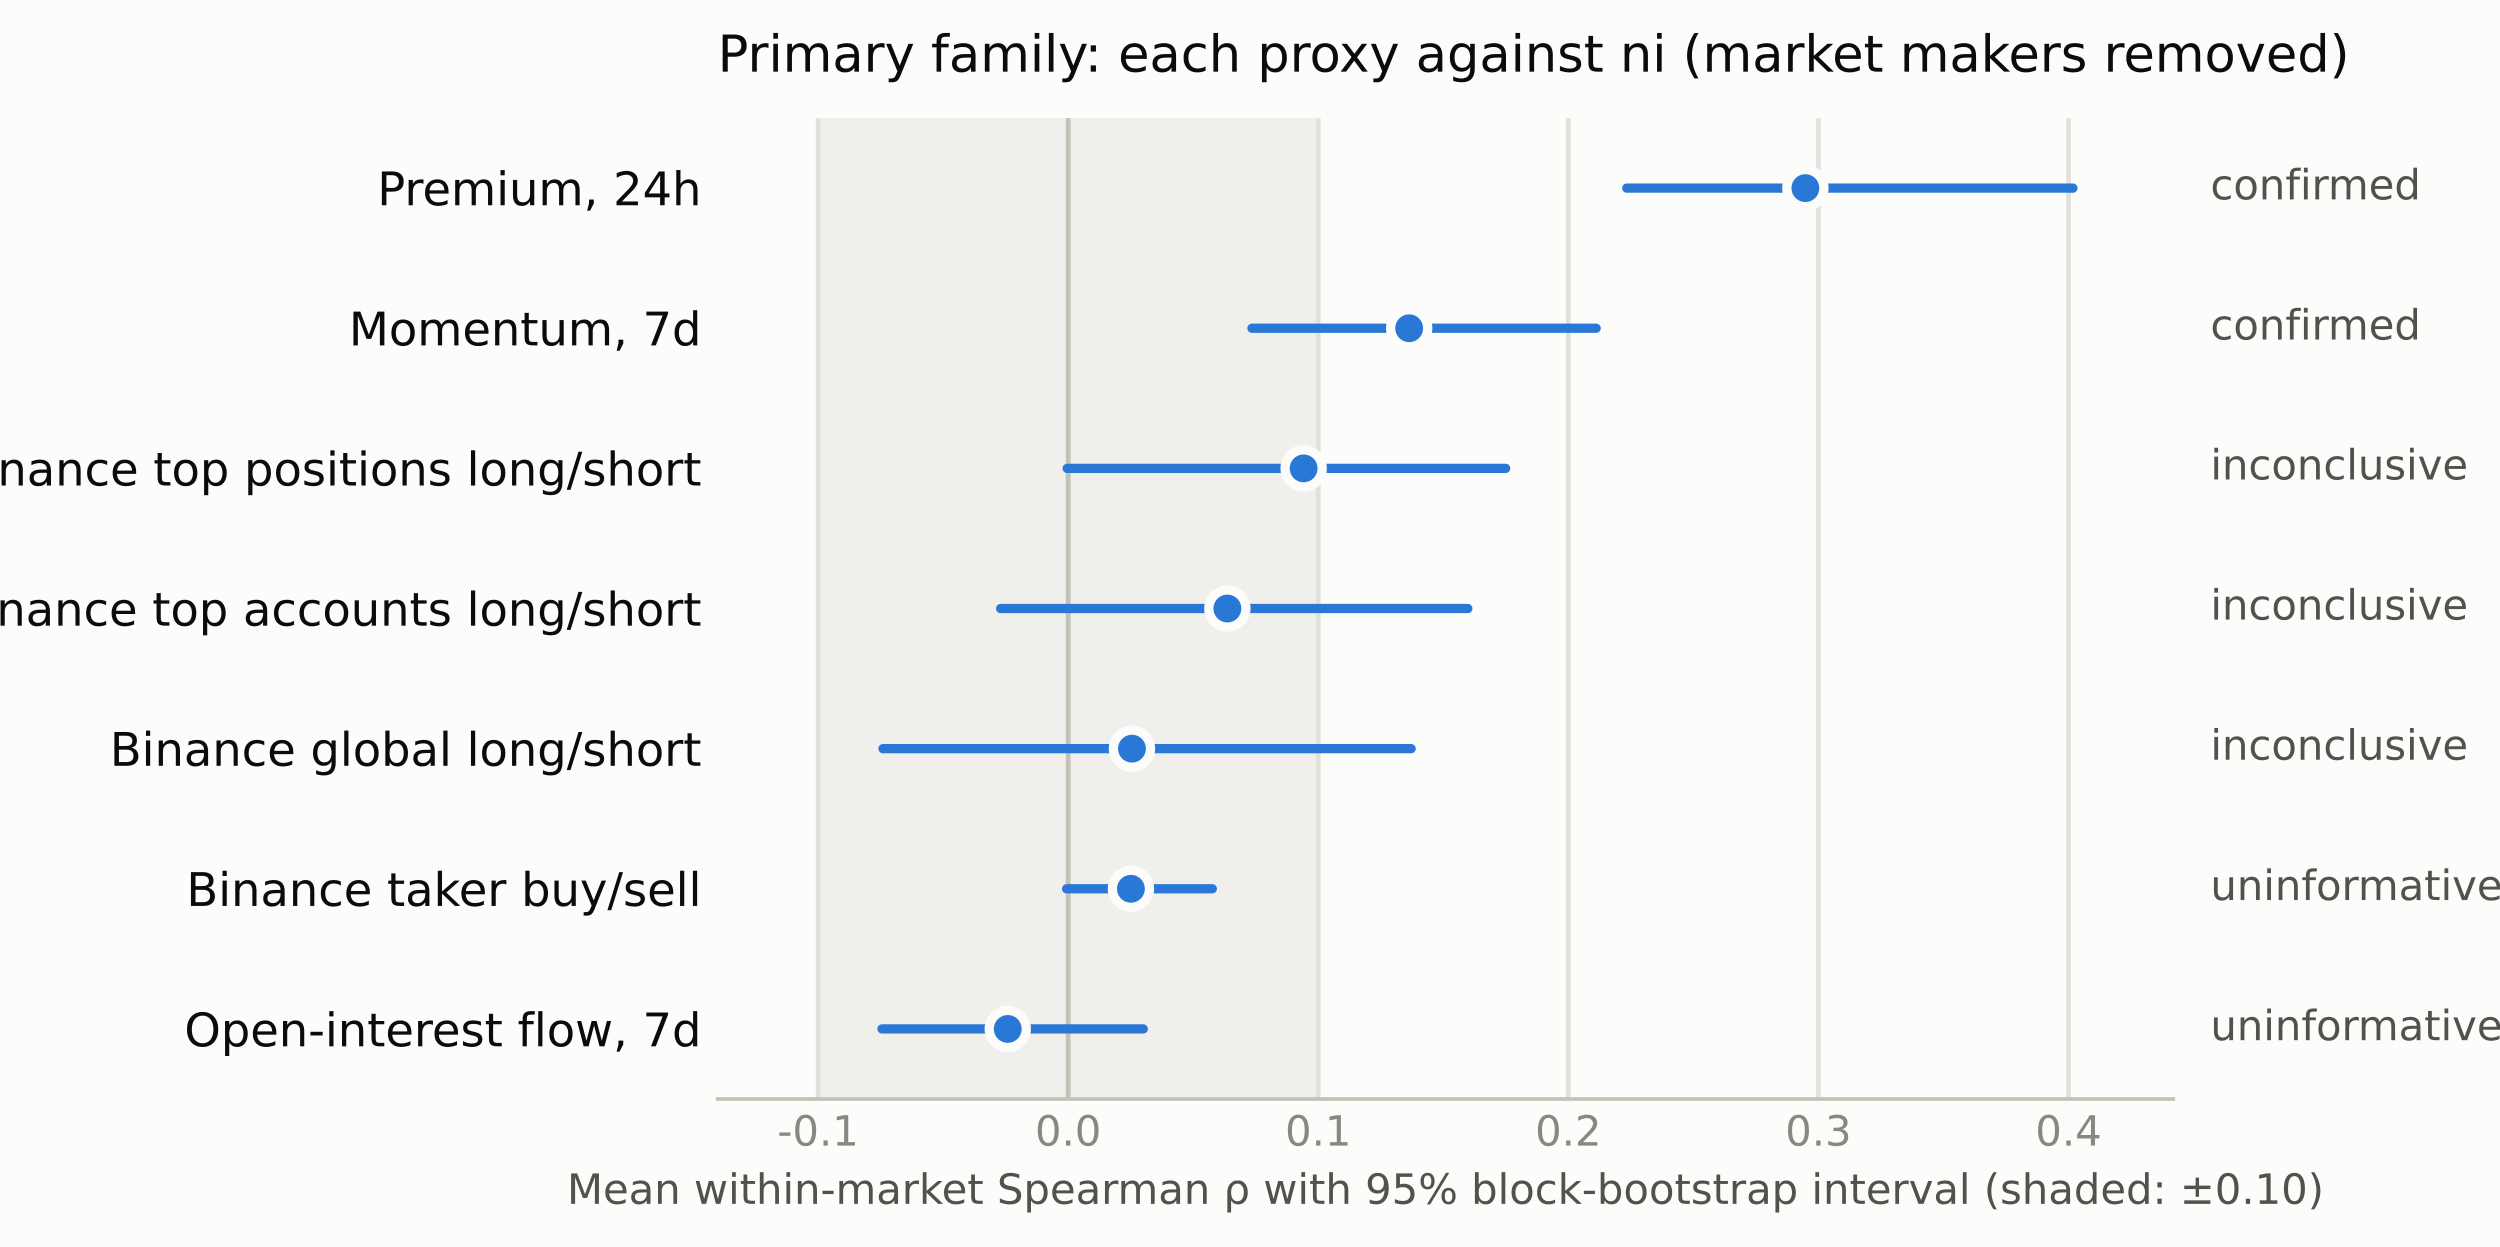
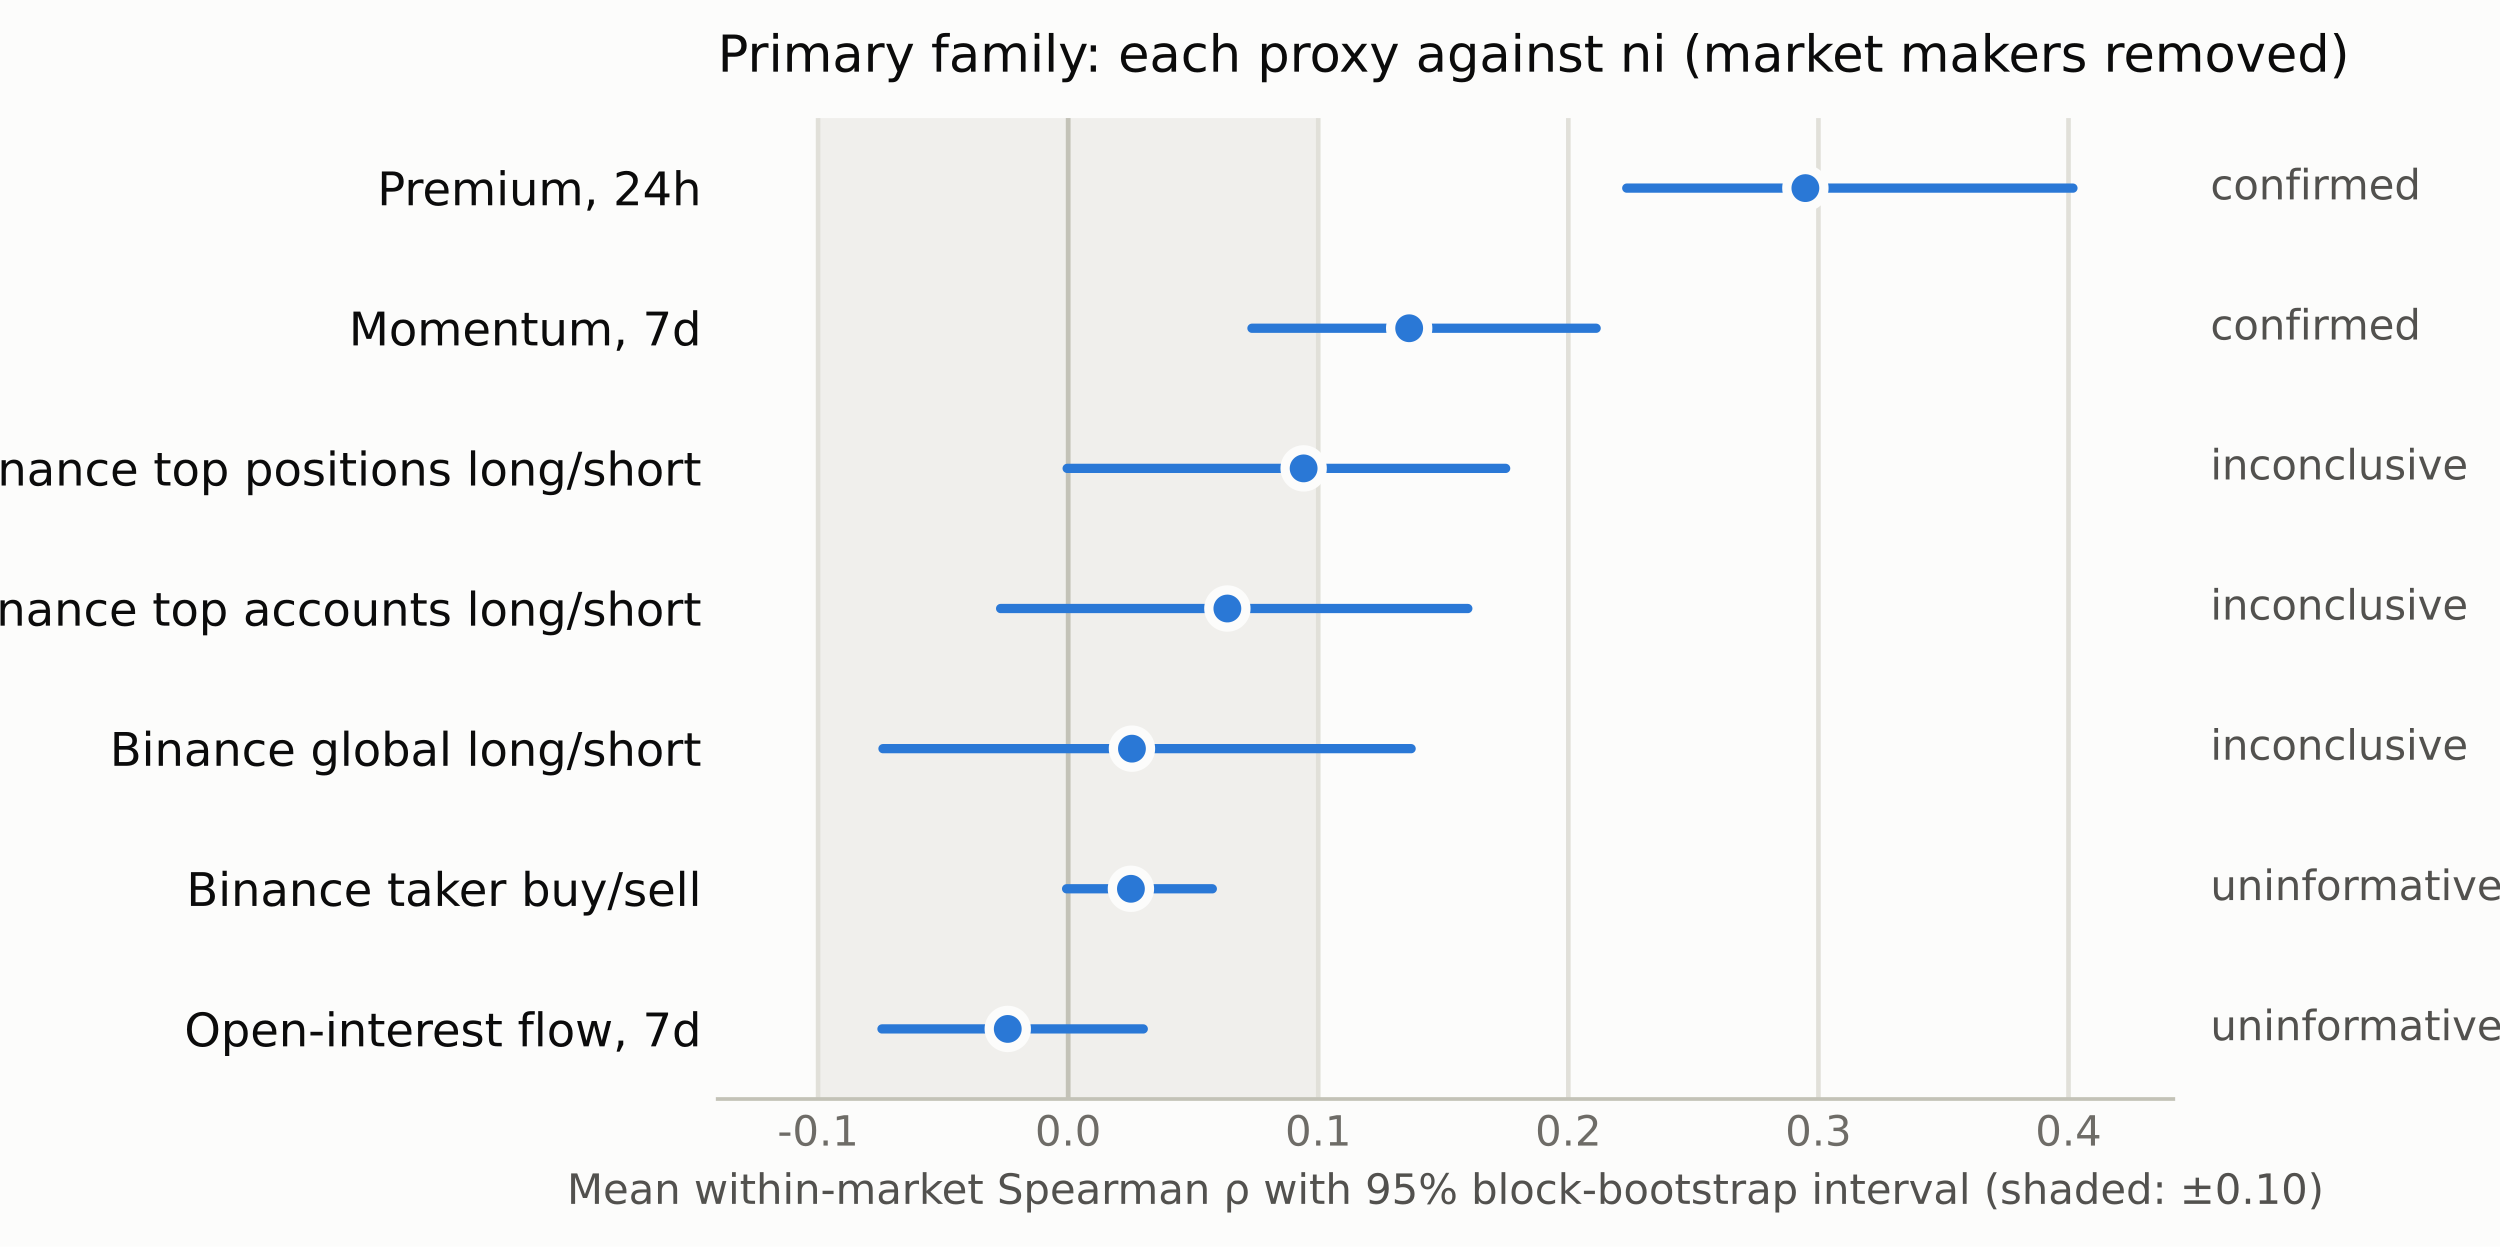
<svg xmlns="http://www.w3.org/2000/svg" xmlns:xlink="http://www.w3.org/1999/xlink" width="539.186pt" height="268.905pt" viewBox="0 0 539.186 268.905" version="1.1">
  <defs>
    <style type="text/css">*{stroke-linejoin: round; stroke-linecap: butt}</style>
  </defs>
  <g id="figure-1">
    <g id="patch-1">
      <path d="M 0 268.905  L 539.186 268.905  L 539.186 0  L 0 0  z " style="fill: #fcfcfb" />
    </g>
    <g id="axes-1">
      <g id="patch-2">
        <path d="M 154.787 237.026  L 468.728 237.026  L 468.728 25.46  L 154.787 25.46  z " style="fill: #fcfcfb" />
      </g>
      <g id="patch-3">
        <path d="M 176.439 237.026  L 284.312 237.026  L 284.312 25.46  L 176.439 25.46  z " clip-path="url(#p2eb9c42b73)" style="fill: #f0efec" />
      </g>
      <g id="matplotlib.axis-1">
        <g id="xtick-1">
          <g id="line2d-1">
            <path d="M 176.439 237.026  L 176.439 25.46  " clip-path="url(#p2eb9c42b73)" style="fill: none; stroke: #e1e0d9; stroke-linecap: square" />
          </g>
          <g id="line2d-2" />
          <g id="text-1">
-             <text style="font-size: 9px; font-family: 'Segoe UI', 'Helvetica Neue', 'DejaVu Sans', 'Bitstream Vera Sans', 'Computer Modern Sans Serif', 'Lucida Grande', 'Verdana', 'Geneva', 'Lucid', 'Arial', 'Helvetica', 'Avant Garde', sans-serif; text-anchor: middle; fill: #898781" x="176.439" y="247.078" transform="rotate(-0 176.4385 247.078)">-0.1</text>
+             <text style="font-size: 9px; font-family: 'Segoe UI', 'Helvetica Neue', 'DejaVu Sans', 'Bitstream Vera Sans', 'Computer Modern Sans Serif', 'Lucida Grande', 'Verdana', 'Geneva', 'Lucid', 'Arial', 'Helvetica', 'Avant Garde', sans-serif; text-anchor: middle; fill: #6e6c67" x="176.439" y="247.078" transform="rotate(-0 176.4385 247.078)">-0.1</text>
          </g>
        </g>
        <g id="xtick-2">
          <g id="line2d-3">
            <path d="M 230.375 237.026  L 230.375 25.46  " clip-path="url(#p2eb9c42b73)" style="fill: none; stroke: #e1e0d9; stroke-linecap: square" />
          </g>
          <g id="line2d-4" />
          <g id="text-2">
-             <text style="font-size: 9px; font-family: 'Segoe UI', 'Helvetica Neue', 'DejaVu Sans', 'Bitstream Vera Sans', 'Computer Modern Sans Serif', 'Lucida Grande', 'Verdana', 'Geneva', 'Lucid', 'Arial', 'Helvetica', 'Avant Garde', sans-serif; text-anchor: middle; fill: #898781" x="230.375" y="247.078" transform="rotate(-0 230.3754 247.078)">0.0</text>
+             <text style="font-size: 9px; font-family: 'Segoe UI', 'Helvetica Neue', 'DejaVu Sans', 'Bitstream Vera Sans', 'Computer Modern Sans Serif', 'Lucida Grande', 'Verdana', 'Geneva', 'Lucid', 'Arial', 'Helvetica', 'Avant Garde', sans-serif; text-anchor: middle; fill: #6e6c67" x="230.375" y="247.078" transform="rotate(-0 230.3754 247.078)">0.0</text>
          </g>
        </g>
        <g id="xtick-3">
          <g id="line2d-5">
            <path d="M 284.312 237.026  L 284.312 25.46  " clip-path="url(#p2eb9c42b73)" style="fill: none; stroke: #e1e0d9; stroke-linecap: square" />
          </g>
          <g id="line2d-6" />
          <g id="text-3">
-             <text style="font-size: 9px; font-family: 'Segoe UI', 'Helvetica Neue', 'DejaVu Sans', 'Bitstream Vera Sans', 'Computer Modern Sans Serif', 'Lucida Grande', 'Verdana', 'Geneva', 'Lucid', 'Arial', 'Helvetica', 'Avant Garde', sans-serif; text-anchor: middle; fill: #898781" x="284.312" y="247.078" transform="rotate(-0 284.3123 247.078)">0.1</text>
+             <text style="font-size: 9px; font-family: 'Segoe UI', 'Helvetica Neue', 'DejaVu Sans', 'Bitstream Vera Sans', 'Computer Modern Sans Serif', 'Lucida Grande', 'Verdana', 'Geneva', 'Lucid', 'Arial', 'Helvetica', 'Avant Garde', sans-serif; text-anchor: middle; fill: #6e6c67" x="284.312" y="247.078" transform="rotate(-0 284.3123 247.078)">0.1</text>
          </g>
        </g>
        <g id="xtick-4">
          <g id="line2d-7">
            <path d="M 338.249 237.026  L 338.249 25.46  " clip-path="url(#p2eb9c42b73)" style="fill: none; stroke: #e1e0d9; stroke-linecap: square" />
          </g>
          <g id="line2d-8" />
          <g id="text-4">
-             <text style="font-size: 9px; font-family: 'Segoe UI', 'Helvetica Neue', 'DejaVu Sans', 'Bitstream Vera Sans', 'Computer Modern Sans Serif', 'Lucida Grande', 'Verdana', 'Geneva', 'Lucid', 'Arial', 'Helvetica', 'Avant Garde', sans-serif; text-anchor: middle; fill: #898781" x="338.249" y="247.078" transform="rotate(-0 338.2491 247.078)">0.2</text>
+             <text style="font-size: 9px; font-family: 'Segoe UI', 'Helvetica Neue', 'DejaVu Sans', 'Bitstream Vera Sans', 'Computer Modern Sans Serif', 'Lucida Grande', 'Verdana', 'Geneva', 'Lucid', 'Arial', 'Helvetica', 'Avant Garde', sans-serif; text-anchor: middle; fill: #6e6c67" x="338.249" y="247.078" transform="rotate(-0 338.2491 247.078)">0.2</text>
          </g>
        </g>
        <g id="xtick-5">
          <g id="line2d-9">
            <path d="M 392.186 237.026  L 392.186 25.46  " clip-path="url(#p2eb9c42b73)" style="fill: none; stroke: #e1e0d9; stroke-linecap: square" />
          </g>
          <g id="line2d-10" />
          <g id="text-5">
-             <text style="font-size: 9px; font-family: 'Segoe UI', 'Helvetica Neue', 'DejaVu Sans', 'Bitstream Vera Sans', 'Computer Modern Sans Serif', 'Lucida Grande', 'Verdana', 'Geneva', 'Lucid', 'Arial', 'Helvetica', 'Avant Garde', sans-serif; text-anchor: middle; fill: #898781" x="392.186" y="247.078" transform="rotate(-0 392.186 247.078)">0.3</text>
+             <text style="font-size: 9px; font-family: 'Segoe UI', 'Helvetica Neue', 'DejaVu Sans', 'Bitstream Vera Sans', 'Computer Modern Sans Serif', 'Lucida Grande', 'Verdana', 'Geneva', 'Lucid', 'Arial', 'Helvetica', 'Avant Garde', sans-serif; text-anchor: middle; fill: #6e6c67" x="392.186" y="247.078" transform="rotate(-0 392.186 247.078)">0.3</text>
          </g>
        </g>
        <g id="xtick-6">
          <g id="line2d-11">
            <path d="M 446.123 237.026  L 446.123 25.46  " clip-path="url(#p2eb9c42b73)" style="fill: none; stroke: #e1e0d9; stroke-linecap: square" />
          </g>
          <g id="line2d-12" />
          <g id="text-6">
-             <text style="font-size: 9px; font-family: 'Segoe UI', 'Helvetica Neue', 'DejaVu Sans', 'Bitstream Vera Sans', 'Computer Modern Sans Serif', 'Lucida Grande', 'Verdana', 'Geneva', 'Lucid', 'Arial', 'Helvetica', 'Avant Garde', sans-serif; text-anchor: middle; fill: #898781" x="446.123" y="247.078" transform="rotate(-0 446.1229 247.078)">0.4</text>
+             <text style="font-size: 9px; font-family: 'Segoe UI', 'Helvetica Neue', 'DejaVu Sans', 'Bitstream Vera Sans', 'Computer Modern Sans Serif', 'Lucida Grande', 'Verdana', 'Geneva', 'Lucid', 'Arial', 'Helvetica', 'Avant Garde', sans-serif; text-anchor: middle; fill: #6e6c67" x="446.123" y="247.078" transform="rotate(-0 446.1229 247.078)">0.4</text>
          </g>
        </g>
        <g id="text-7">
          <text style="font-size: 9px; font-family: 'Segoe UI', 'Helvetica Neue', 'DejaVu Sans', 'Bitstream Vera Sans', 'Computer Modern Sans Serif', 'Lucida Grande', 'Verdana', 'Geneva', 'Lucid', 'Arial', 'Helvetica', 'Avant Garde', sans-serif; text-anchor: middle; fill: #52514e" x="311.757" y="259.635" transform="rotate(-0 311.7575 259.6348)">Mean within-market Spearman ρ with 95% block-bootstrap interval (shaded: ±0.10)</text>
        </g>
      </g>
      <g id="matplotlib.axis-2">
        <g id="ytick-1">
          <g id="line2d-13" />
          <g id="text-8">
            <text style="font-size: 10px; font-family: 'Segoe UI', 'Helvetica Neue', 'DejaVu Sans', 'Bitstream Vera Sans', 'Computer Modern Sans Serif', 'Lucida Grande', 'Verdana', 'Geneva', 'Lucid', 'Arial', 'Helvetica', 'Avant Garde', sans-serif; text-anchor: end; fill: #0b0b0b" x="151.287" y="44.274" transform="rotate(-0 151.2875 44.27369)">Premium, 24h</text>
          </g>
        </g>
        <g id="ytick-2">
          <g id="line2d-14" />
          <g id="text-9">
            <text style="font-size: 10px; font-family: 'Segoe UI', 'Helvetica Neue', 'DejaVu Sans', 'Bitstream Vera Sans', 'Computer Modern Sans Serif', 'Lucida Grande', 'Verdana', 'Geneva', 'Lucid', 'Arial', 'Helvetica', 'Avant Garde', sans-serif; text-anchor: end; fill: #0b0b0b" x="151.287" y="74.497" transform="rotate(-0 151.2875 74.49732)">Momentum, 7d</text>
          </g>
        </g>
        <g id="ytick-3">
          <g id="line2d-15" />
          <g id="text-10">
            <text style="font-size: 10px; font-family: 'Segoe UI', 'Helvetica Neue', 'DejaVu Sans', 'Bitstream Vera Sans', 'Computer Modern Sans Serif', 'Lucida Grande', 'Verdana', 'Geneva', 'Lucid', 'Arial', 'Helvetica', 'Avant Garde', sans-serif; text-anchor: end; fill: #0b0b0b" x="151.287" y="104.721" transform="rotate(-0 151.2875 104.721)">Binance top positions long/short</text>
          </g>
        </g>
        <g id="ytick-4">
          <g id="line2d-16" />
          <g id="text-11">
            <text style="font-size: 10px; font-family: 'Segoe UI', 'Helvetica Neue', 'DejaVu Sans', 'Bitstream Vera Sans', 'Computer Modern Sans Serif', 'Lucida Grande', 'Verdana', 'Geneva', 'Lucid', 'Arial', 'Helvetica', 'Avant Garde', sans-serif; text-anchor: end; fill: #0b0b0b" x="151.287" y="134.945" transform="rotate(-0 151.2875 134.9446)">Binance top accounts long/short</text>
          </g>
        </g>
        <g id="ytick-5">
          <g id="line2d-17" />
          <g id="text-12">
            <text style="font-size: 10px; font-family: 'Segoe UI', 'Helvetica Neue', 'DejaVu Sans', 'Bitstream Vera Sans', 'Computer Modern Sans Serif', 'Lucida Grande', 'Verdana', 'Geneva', 'Lucid', 'Arial', 'Helvetica', 'Avant Garde', sans-serif; text-anchor: end; fill: #0b0b0b" x="151.287" y="165.168" transform="rotate(-0 151.2875 165.1682)">Binance global long/short</text>
          </g>
        </g>
        <g id="ytick-6">
          <g id="line2d-18" />
          <g id="text-13">
            <text style="font-size: 10px; font-family: 'Segoe UI', 'Helvetica Neue', 'DejaVu Sans', 'Bitstream Vera Sans', 'Computer Modern Sans Serif', 'Lucida Grande', 'Verdana', 'Geneva', 'Lucid', 'Arial', 'Helvetica', 'Avant Garde', sans-serif; text-anchor: end; fill: #0b0b0b" x="151.287" y="195.392" transform="rotate(-0 151.2875 195.3918)">Binance taker buy/sell</text>
          </g>
        </g>
        <g id="ytick-7">
          <g id="line2d-19" />
          <g id="text-14">
            <text style="font-size: 10px; font-family: 'Segoe UI', 'Helvetica Neue', 'DejaVu Sans', 'Bitstream Vera Sans', 'Computer Modern Sans Serif', 'Lucida Grande', 'Verdana', 'Geneva', 'Lucid', 'Arial', 'Helvetica', 'Avant Garde', sans-serif; text-anchor: end; fill: #0b0b0b" x="151.287" y="225.669" transform="rotate(-0 151.2875 225.6686)">Open-interest flow, 7d</text>
          </g>
        </g>
      </g>
      <g id="line2d-20">
        <path d="M 230.375 237.026  L 230.375 25.46  " clip-path="url(#p2eb9c42b73)" style="fill: none; stroke: #c3c2b7; stroke-linecap: square" />
      </g>
      <g id="line2d-21">
        <path d="M 350.853 40.572  L 447.076 40.572  " clip-path="url(#p2eb9c42b73)" style="fill: none; stroke: #2a78d6; stroke-width: 2; stroke-linecap: round" />
      </g>
      <g id="line2d-22">
        <path d="M 270.018 70.796  L 344.247 70.796  " clip-path="url(#p2eb9c42b73)" style="fill: none; stroke: #2a78d6; stroke-width: 2; stroke-linecap: round" />
      </g>
      <g id="line2d-23">
        <path d="M 230.16 101.019  L 324.729 101.019  " clip-path="url(#p2eb9c42b73)" style="fill: none; stroke: #2a78d6; stroke-width: 2; stroke-linecap: round" />
      </g>
      <g id="line2d-24">
        <path d="M 215.808 131.243  L 316.568 131.243  " clip-path="url(#p2eb9c42b73)" style="fill: none; stroke: #2a78d6; stroke-width: 2; stroke-linecap: round" />
      </g>
      <g id="line2d-25">
        <path d="M 190.439 161.467  L 304.34 161.467  " clip-path="url(#p2eb9c42b73)" style="fill: none; stroke: #2a78d6; stroke-width: 2; stroke-linecap: round" />
      </g>
      <g id="line2d-26">
        <path d="M 230.04 191.69  L 261.463 191.69  " clip-path="url(#p2eb9c42b73)" style="fill: none; stroke: #2a78d6; stroke-width: 2; stroke-linecap: round" />
      </g>
      <g id="line2d-27">
        <path d="M 190.223 221.914  L 246.571 221.914  " clip-path="url(#p2eb9c42b73)" style="fill: none; stroke: #2a78d6; stroke-width: 2; stroke-linecap: round" />
      </g>
      <g id="patch-4">
        <path d="M 154.787 237.026  L 468.728 237.026  " style="fill: none; stroke: #c3c2b7; stroke-width: 0.8; stroke-linejoin: miter; stroke-linecap: square" />
      </g>
      <g id="line2d-28">
        <defs>
          <path id="m953d324944" d="M 0 4  C 1.061 4 2.078 3.579 2.828 2.828  C 3.579 2.078 4 1.061 4 0  C 4 -1.061 3.579 -2.078 2.828 -2.828  C 2.078 -3.579 1.061 -4 0 -4  C -1.061 -4 -2.078 -3.579 -2.828 -2.828  C -3.579 -2.078 -4 -1.061 -4 0  C -4 1.061 -3.579 2.078 -2.828 2.828  C -2.078 3.579 -1.061 4 0 4  z " style="stroke: #fcfcfb; stroke-width: 2" />
        </defs>
        <g clip-path="url(#p2eb9c42b73)">
          <use xlink:href="#m953d324944" x="389.375" y="40.572" style="fill: #2a78d6; stroke: #fcfcfb; stroke-width: 2" />
        </g>
      </g>
      <g id="line2d-29">
        <g clip-path="url(#p2eb9c42b73)">
          <use xlink:href="#m953d324944" x="303.923" y="70.796" style="fill: #2a78d6; stroke: #fcfcfb; stroke-width: 2" />
        </g>
      </g>
      <g id="line2d-30">
        <g clip-path="url(#p2eb9c42b73)">
          <use xlink:href="#m953d324944" x="281.16" y="101.019" style="fill: #2a78d6; stroke: #fcfcfb; stroke-width: 2" />
        </g>
      </g>
      <g id="line2d-31">
        <g clip-path="url(#p2eb9c42b73)">
          <use xlink:href="#m953d324944" x="264.713" y="131.243" style="fill: #2a78d6; stroke: #fcfcfb; stroke-width: 2" />
        </g>
      </g>
      <g id="line2d-32">
        <g clip-path="url(#p2eb9c42b73)">
          <use xlink:href="#m953d324944" x="244.132" y="161.467" style="fill: #2a78d6; stroke: #fcfcfb; stroke-width: 2" />
        </g>
      </g>
      <g id="line2d-33">
        <g clip-path="url(#p2eb9c42b73)">
          <use xlink:href="#m953d324944" x="243.91" y="191.69" style="fill: #2a78d6; stroke: #fcfcfb; stroke-width: 2" />
        </g>
      </g>
      <g id="line2d-34">
        <g clip-path="url(#p2eb9c42b73)">
          <use xlink:href="#m953d324944" x="217.348" y="221.914" style="fill: #2a78d6; stroke: #fcfcfb; stroke-width: 2" />
        </g>
      </g>
      <g id="text-15">
        <text style="font-size: 9px; font-family: 'Segoe UI', 'Helvetica Neue', 'DejaVu Sans', 'Bitstream Vera Sans', 'Computer Modern Sans Serif', 'Lucida Grande', 'Verdana', 'Geneva', 'Lucid', 'Arial', 'Helvetica', 'Avant Garde', sans-serif; text-anchor: start; fill: #52514e" x="476.728" y="43.004" transform="rotate(-0 476.7275 43.00433)">confirmed</text>
      </g>
      <g id="text-16">
        <text style="font-size: 9px; font-family: 'Segoe UI', 'Helvetica Neue', 'DejaVu Sans', 'Bitstream Vera Sans', 'Computer Modern Sans Serif', 'Lucida Grande', 'Verdana', 'Geneva', 'Lucid', 'Arial', 'Helvetica', 'Avant Garde', sans-serif; text-anchor: start; fill: #52514e" x="476.728" y="73.228" transform="rotate(-0 476.7275 73.22795)">confirmed</text>
      </g>
      <g id="text-17">
        <text style="font-size: 9px; font-family: 'Segoe UI', 'Helvetica Neue', 'DejaVu Sans', 'Bitstream Vera Sans', 'Computer Modern Sans Serif', 'Lucida Grande', 'Verdana', 'Geneva', 'Lucid', 'Arial', 'Helvetica', 'Avant Garde', sans-serif; text-anchor: start; fill: #52514e" x="476.728" y="103.404" transform="rotate(-0 476.7275 103.4038)">inconclusive</text>
      </g>
      <g id="text-18">
        <text style="font-size: 9px; font-family: 'Segoe UI', 'Helvetica Neue', 'DejaVu Sans', 'Bitstream Vera Sans', 'Computer Modern Sans Serif', 'Lucida Grande', 'Verdana', 'Geneva', 'Lucid', 'Arial', 'Helvetica', 'Avant Garde', sans-serif; text-anchor: start; fill: #52514e" x="476.728" y="133.627" transform="rotate(-0 476.7275 133.6274)">inconclusive</text>
      </g>
      <g id="text-19">
        <text style="font-size: 9px; font-family: 'Segoe UI', 'Helvetica Neue', 'DejaVu Sans', 'Bitstream Vera Sans', 'Computer Modern Sans Serif', 'Lucida Grande', 'Verdana', 'Geneva', 'Lucid', 'Arial', 'Helvetica', 'Avant Garde', sans-serif; text-anchor: start; fill: #52514e" x="476.728" y="163.851" transform="rotate(-0 476.7275 163.851)">inconclusive</text>
      </g>
      <g id="text-20">
        <text style="font-size: 9px; font-family: 'Segoe UI', 'Helvetica Neue', 'DejaVu Sans', 'Bitstream Vera Sans', 'Computer Modern Sans Serif', 'Lucida Grande', 'Verdana', 'Geneva', 'Lucid', 'Arial', 'Helvetica', 'Avant Garde', sans-serif; text-anchor: start; fill: #52514e" x="476.728" y="194.122" transform="rotate(-0 476.7275 194.1225)">uninformative</text>
      </g>
      <g id="text-21">
        <text style="font-size: 9px; font-family: 'Segoe UI', 'Helvetica Neue', 'DejaVu Sans', 'Bitstream Vera Sans', 'Computer Modern Sans Serif', 'Lucida Grande', 'Verdana', 'Geneva', 'Lucid', 'Arial', 'Helvetica', 'Avant Garde', sans-serif; text-anchor: start; fill: #52514e" x="476.728" y="224.346" transform="rotate(-0 476.7275 224.3461)">uninformative</text>
      </g>
      <g id="text-22">
        <text style="font-size: 11px; font-family: 'Segoe UI', 'Helvetica Neue', 'DejaVu Sans', 'Bitstream Vera Sans', 'Computer Modern Sans Serif', 'Lucida Grande', 'Verdana', 'Geneva', 'Lucid', 'Arial', 'Helvetica', 'Avant Garde', sans-serif; text-anchor: start; fill: #0b0b0b" x="154.787" y="15.46" transform="rotate(-0 154.7875 15.46031)">Primary family: each proxy against ni (market makers removed)</text>
      </g>
    </g>
  </g>
  <defs>
    <clipPath id="p2eb9c42b73">
      <rect x="154.787" y="25.46" width="313.94" height="211.565" />
    </clipPath>
  </defs>
</svg>
